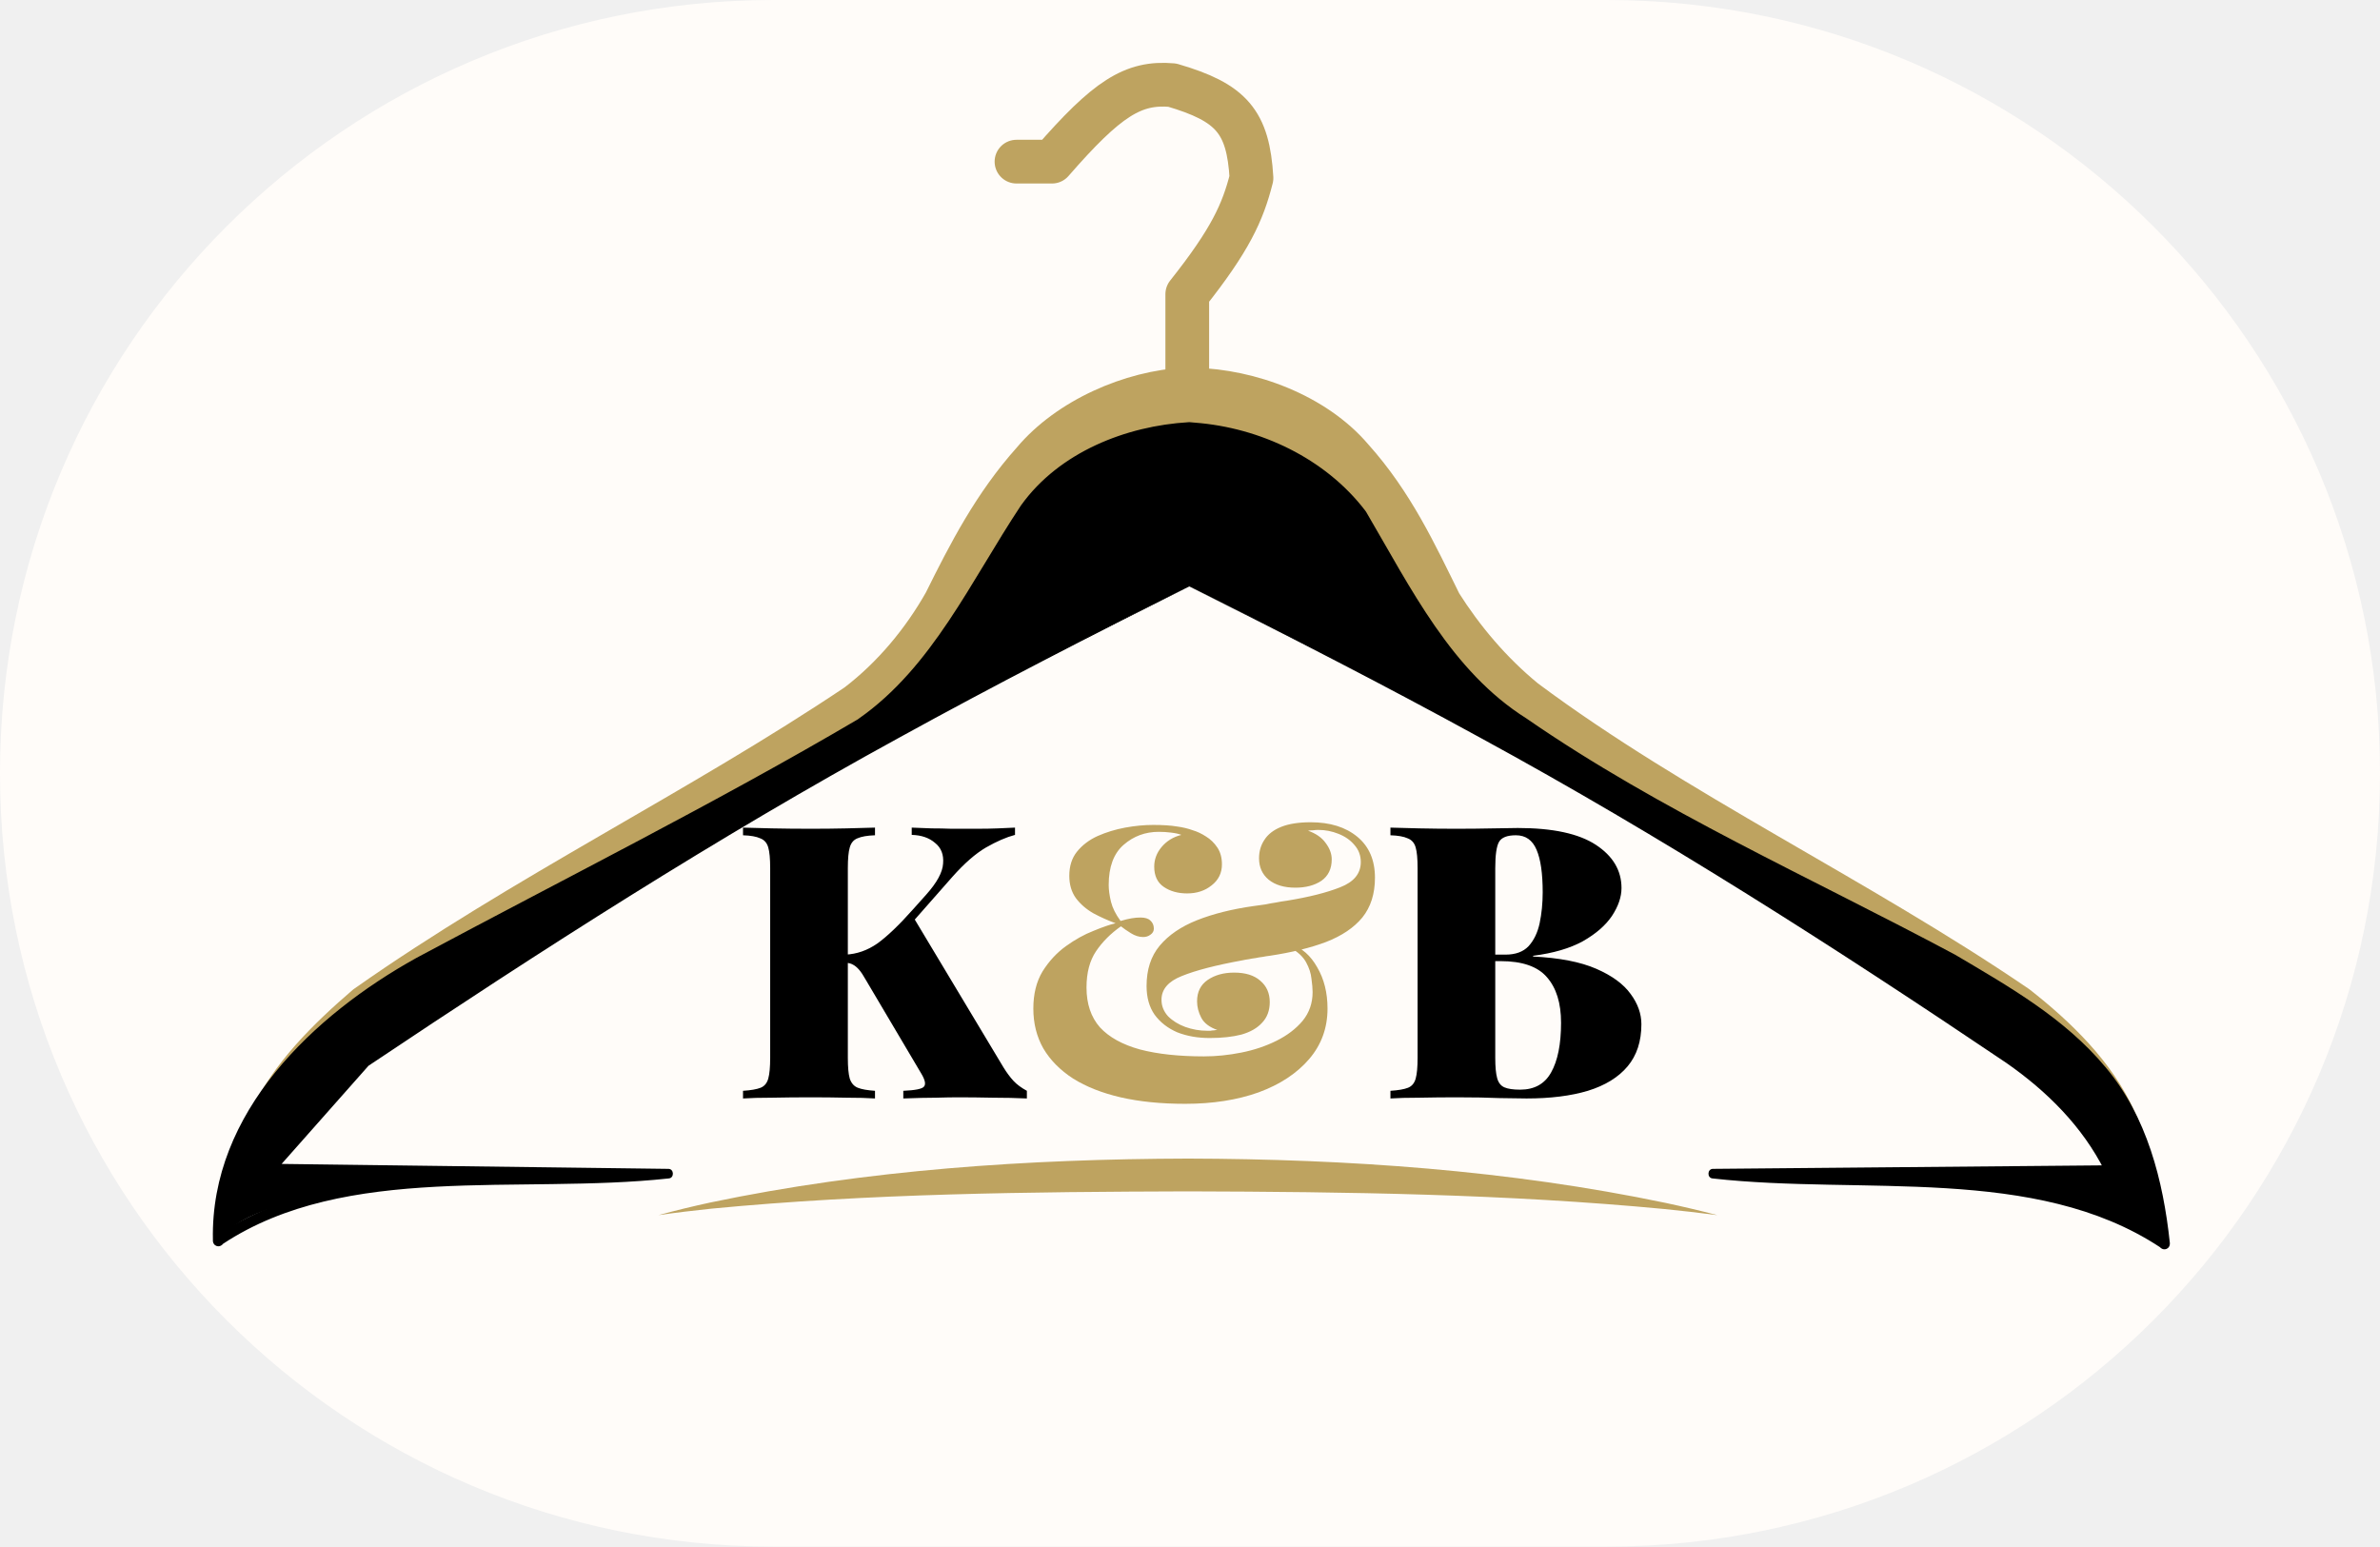
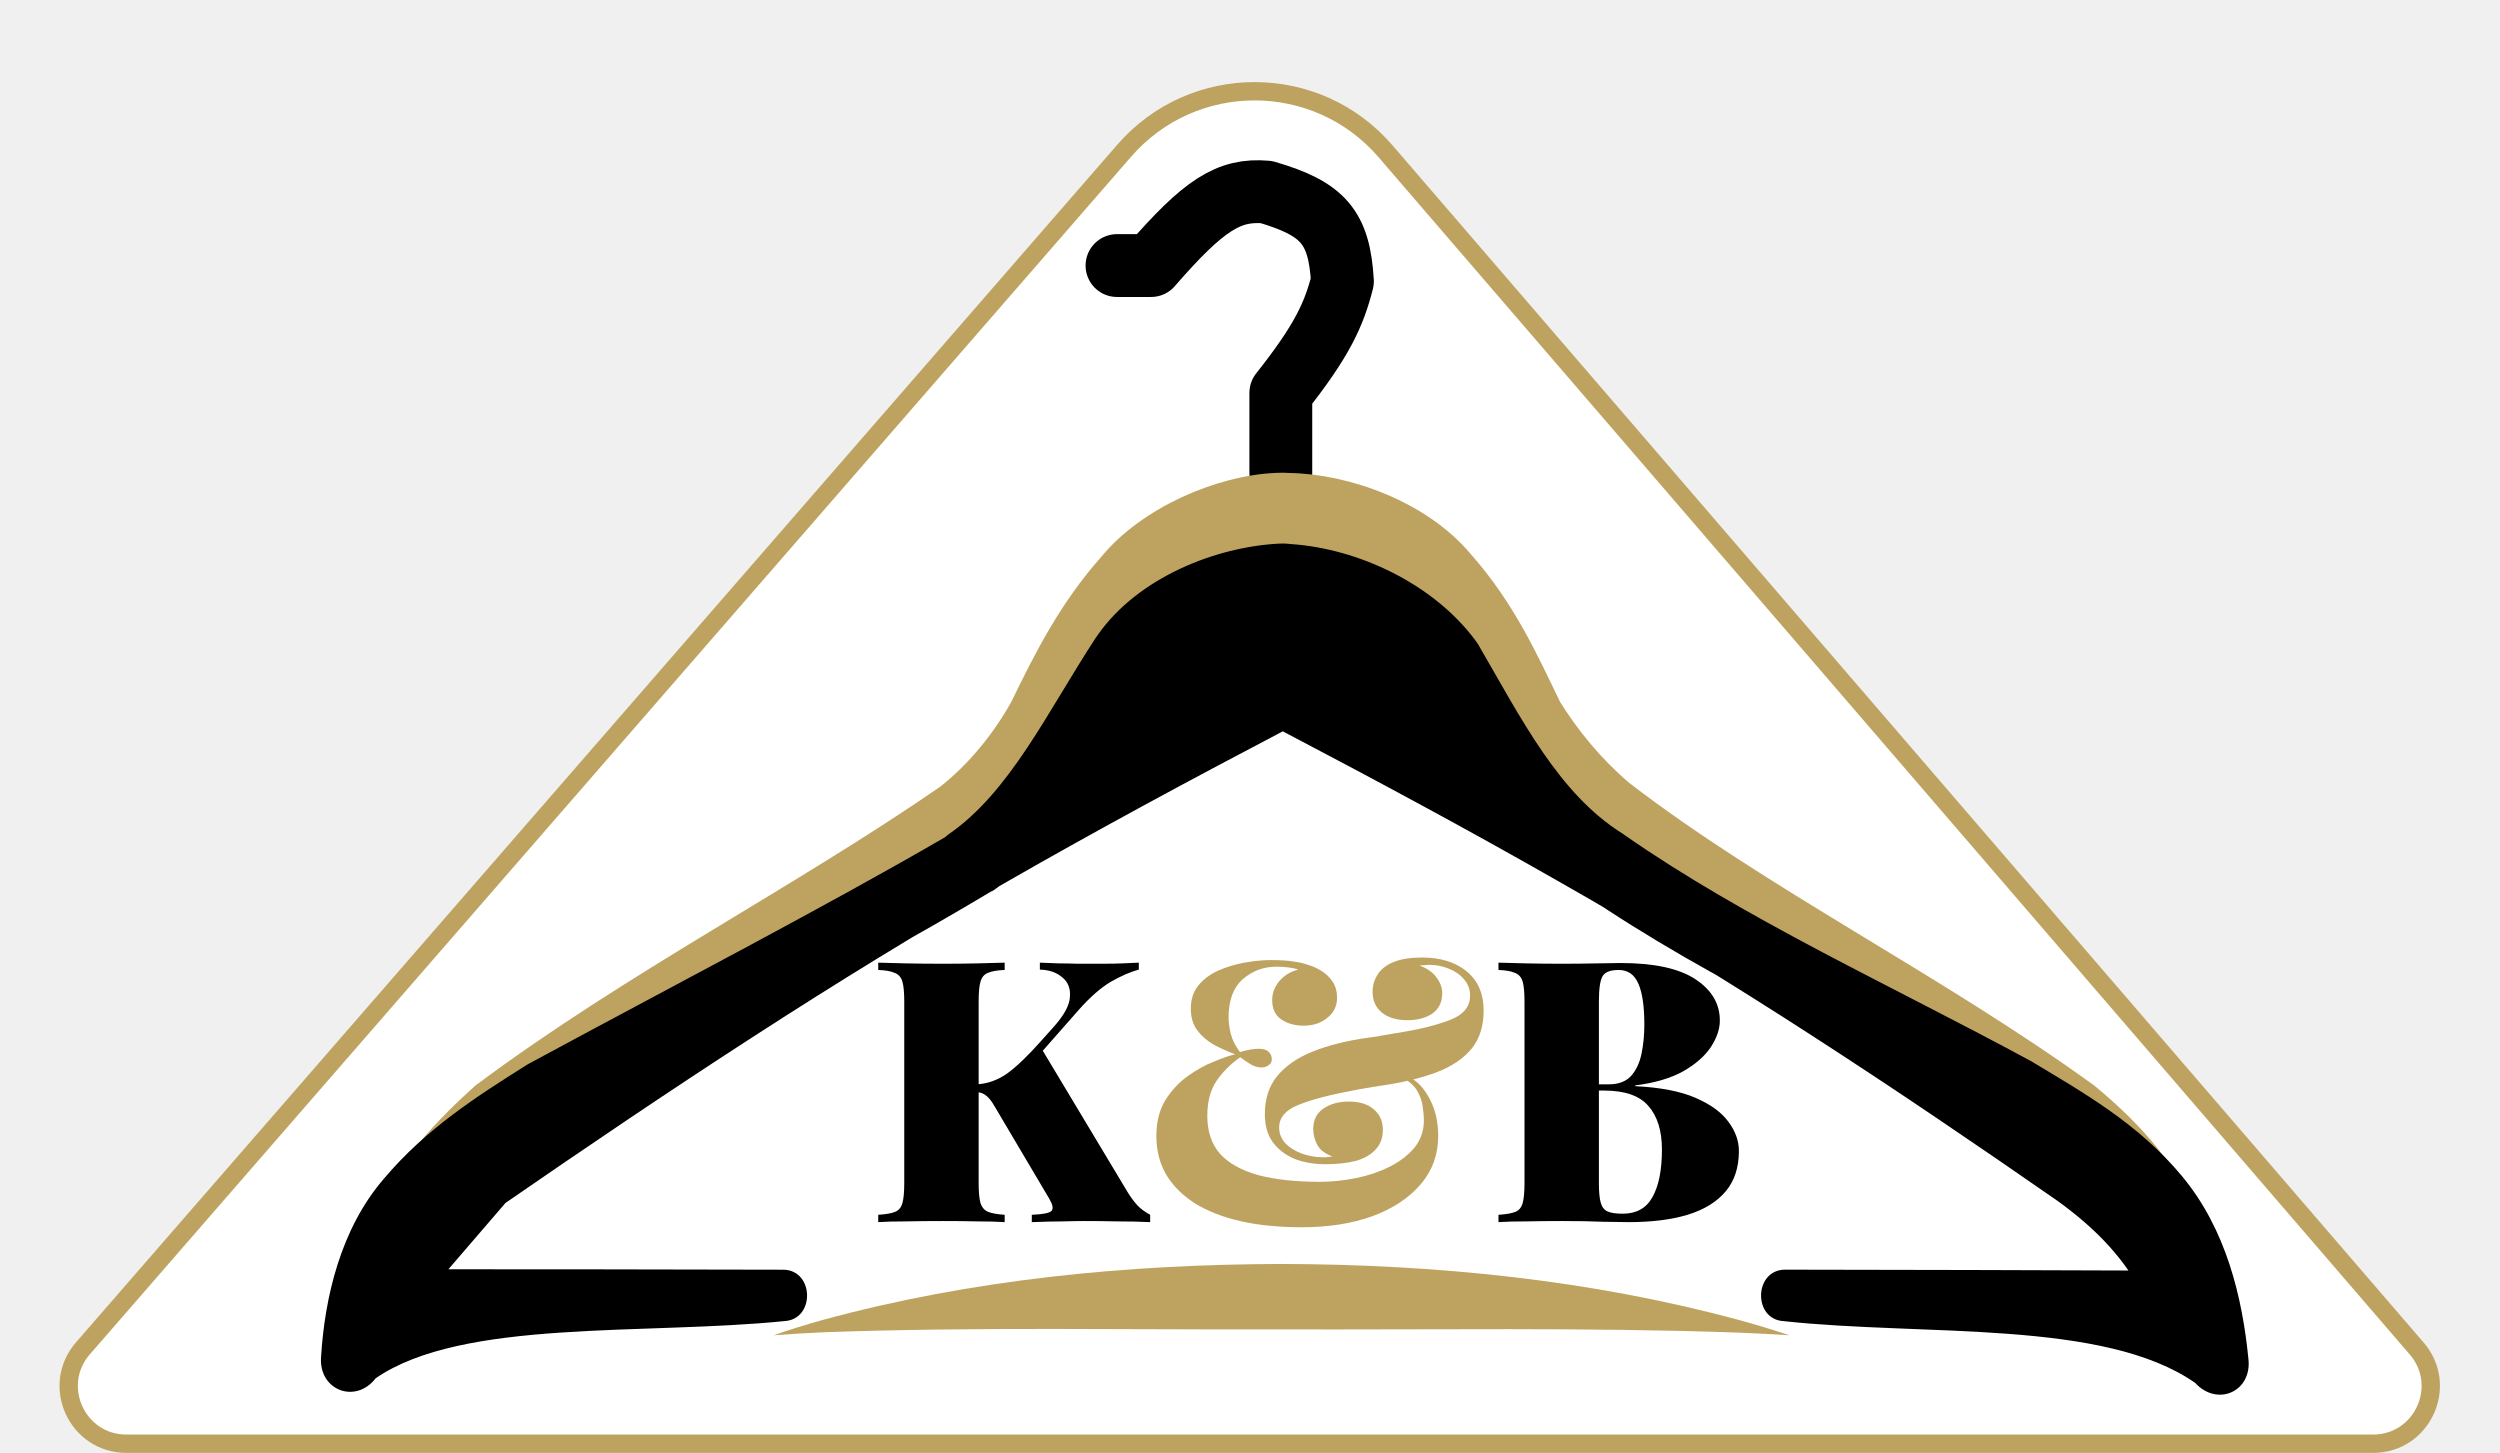
- <svg xmlns="http://www.w3.org/2000/svg" width="871" height="566" viewBox="0 0 871 566" fill="none">
-   <rect width="871" height="566" rx="283" fill="#FFFCF9" />
-   <path d="M372 59.156H385C405.137 36.034 414.642 29.895 429 31.156C450.726 37.516 456.772 44.525 458 65.156C454.814 77.716 450.274 87.776 434.5 107.656V138.156" stroke="#BEA360" stroke-width="16" stroke-linecap="round" stroke-linejoin="round" />
-   <path d="M80 455C83.319 438.979 87.75 423.01 96.081 409.384C105.747 393.345 120.405 381.341 135.726 370.319L135.27 370.639C195.981 335.299 261.283 308.735 322.313 271.168L322.976 270.717C338.571 259.691 351.261 245.351 360.95 229.25L361.321 228.567C379.408 193.91 399.345 161.877 435.673 161.449L434.007 161.491C434.605 161.513 435.196 161.539 435.779 161.569C473.871 160.692 493.357 192.578 511.665 229.09L512.4 230.373C522.087 244.823 534.1 258.09 548.151 268.739L548.181 268.762C609.665 310.841 674.827 335.778 736.807 370.711L736.435 370.467C752.284 380.835 767.173 392.792 776.665 409.148C784.792 422.89 789.084 438.912 792 455C790.851 438.697 788.317 422.118 781.211 406.771C772.93 388.485 757.971 374.003 742.565 361.949L742.193 361.704C683.597 321.767 616.987 290.506 562.819 250.088L562.849 250.112C551.368 240.683 541.648 229.251 533.6 216.515L534.335 217.799C525.239 199.358 516.396 180.082 500.713 162.59C485.244 144.469 459.142 135.078 437.157 134.604C436.44 134.567 435.719 134.536 434.993 134.509L433.327 134.551C411.734 135.646 386.744 146.403 372.181 163.699C357.168 180.484 347.716 198.946 338.679 217.16L339.05 216.477C331.403 230.037 321.184 242.301 309.024 251.616L309.687 251.165C251.921 289.96 187.871 320.901 129.73 361.777L129.274 362.097C114.58 374.702 100.086 388.978 91.568 406.946C84.234 422.195 81.558 438.724 80 455Z" fill="#BEA360" />
-   <path d="M134.038 389.085C249.434 312.443 315.33 273.939 435.249 214.606C557.027 274.877 622.628 312.874 734.96 387.978C748.093 397.771 759.723 405.9 771.486 427.859L626.884 429.52C709.46 434.458 771.841 432.772 792 455C785.573 396.672 761.928 378.982 714.446 351.42C638.968 312.258 585.112 285.876 557.335 265.011C529.802 247.217 516.847 221.363 497.793 188.572C484.188 171.711 465.911 159.577 435.249 157C405.508 159.504 388.99 169.449 375.708 186.357C347.375 231.477 338.378 248.725 315.665 265.011C311.265 269.107 264.529 294.009 153.552 352.528C98.921 385.772 83.941 406.766 80 453.892C96.877 432.311 160.239 434.067 244.616 429.52L100.014 427.305L134.038 389.085Z" fill="black" />
-   <path d="M435.249 214.606C399.262 232.23 363.64 250.184 328.438 269.22C261.337 305.296 196.944 346.037 133.351 388.051C133.296 388.088 133.155 388.211 133.111 388.26C121.732 400.966 110.354 413.674 98.977 426.382C98.085 427.381 98.653 428.67 99.993 428.693C148.191 429.565 196.39 430.426 244.589 431.274L244.521 427.769C189.184 433.938 128.729 419.824 78.354 452.605L82.082 454.066C81.608 408.324 117.016 375.649 154.738 354.477L154.616 354.546C209.03 325.508 263.437 298.725 317.335 266.804L317.093 267.002C345.526 247.027 359.534 215.078 377.818 187.682L377.667 187.896C390.985 169.615 413.048 160.932 435.459 159.491L435.04 159.491C435.654 159.543 436.263 159.598 436.867 159.658C459.796 161.502 481.814 171.823 495.855 190.137L495.639 189.824C511.977 217.546 527.114 248.895 556.005 267.069L555.863 266.971C605.698 301.29 660.589 325.368 713.391 353.453L713.296 353.4C753.67 373.677 788.64 408.254 789.92 455.229L793.55 453.594C743.06 420.929 682.46 434.063 626.989 427.766L626.904 431.278C675.104 430.615 723.303 429.939 771.502 429.251C772.674 429.241 773.264 428.236 772.713 427.201C764.367 410.71 750.671 397.25 735.699 386.987C735.689 386.979 735.657 386.957 735.647 386.95C672.721 345.063 608.755 304.74 542.12 269.115C506.887 250.153 471.234 232.235 435.249 214.606C471.086 232.534 506.592 250.733 541.667 269.95C608.003 306.058 671.619 346.762 734.273 389.005L734.221 388.968C749.18 399.397 762.092 412.259 770.258 428.516L771.47 426.466C723.268 426.886 675.066 427.319 626.864 427.763C624.758 427.787 624.677 431.149 626.779 431.275C681.832 437.431 744.669 426.28 790.45 456.406C791.954 458.062 794.327 456.995 794.08 454.771C791.672 432.127 785.73 408.565 770.536 390.539C755.502 372.514 735.116 360.996 715.595 349.44C715.576 349.429 715.519 349.397 715.5 349.388C662.828 321.229 607.57 296.743 558.807 263.052C558.779 263.031 558.695 262.972 558.665 262.953C531.197 245.698 516.369 215.31 499.948 187.321C499.909 187.254 499.781 187.068 499.732 187.008C485.062 167.721 461.099 156.503 437.356 154.682C436.729 154.62 436.096 154.562 435.459 154.509C435.374 154.502 435.124 154.502 435.04 154.509C412.089 155.861 387.708 165.446 373.749 184.818C373.716 184.859 373.626 184.987 373.598 185.032C355.309 212.585 341.2 244.198 314.238 263.02C314.187 263.057 314.042 263.175 313.996 263.218C262.258 293.677 206.506 321.573 152.487 350.51C152.463 350.523 152.389 350.564 152.365 350.579C114.771 371.449 76.944 407.083 77.918 453.718C77.73 455.981 80.248 456.969 81.646 455.179C126.762 425.45 189.902 437.213 244.71 431.272C246.809 431.159 246.744 427.799 244.642 427.767C196.44 427.138 148.238 426.521 100.035 425.917L101.051 428.228C112.357 415.457 123.662 402.684 134.965 389.911L134.725 390.12C198.049 347.744 262.096 306.616 328.893 270.054C363.935 250.763 399.41 232.528 435.249 214.606ZM435.249 214.606" fill="black" />
-   <path d="M371.46 302.88V305.54C368.287 306.38 364.74 307.92 360.82 310.16C356.993 312.4 352.887 315.993 348.5 320.94L322.74 350.2L334.08 335.36L367.26 390.66C368.473 392.62 369.687 394.253 370.9 395.56C372.113 396.867 373.747 398.08 375.8 399.2V402C371.88 401.813 367.68 401.72 363.2 401.72C358.813 401.627 354.613 401.58 350.6 401.58C348.453 401.58 345.793 401.627 342.62 401.72C339.447 401.72 335.433 401.813 330.58 402V399.2C334.967 399.013 337.487 398.5 338.14 397.66C338.887 396.82 338.56 395.233 337.16 392.9L316.86 358.6C315.927 356.92 315.087 355.66 314.34 354.82C313.593 353.98 312.847 353.373 312.1 353C311.447 352.627 310.56 352.393 309.44 352.3V349.36C313.547 349.173 317.42 347.82 321.06 345.3C324.7 342.687 329.087 338.487 334.22 332.7L338.98 327.38C342.9 322.993 344.953 319.213 345.14 316.04C345.42 312.773 344.44 310.253 342.2 308.48C340.053 306.613 337.207 305.633 333.66 305.54V302.88C336.273 302.973 338.7 303.067 340.94 303.16C343.273 303.16 345.7 303.207 348.22 303.3C350.833 303.3 353.867 303.3 357.32 303.3C360.307 303.3 362.92 303.253 365.16 303.16C367.493 303.067 369.593 302.973 371.46 302.88ZM320.22 302.88V305.68C317.42 305.773 315.273 306.147 313.78 306.8C312.38 307.36 311.447 308.48 310.98 310.16C310.513 311.747 310.28 314.267 310.28 317.72V387.16C310.28 390.52 310.513 393.04 310.98 394.72C311.54 396.4 312.52 397.52 313.92 398.08C315.32 398.64 317.42 399.013 320.22 399.2V402C317.513 401.813 314.013 401.72 309.72 401.72C305.52 401.627 301.227 401.58 296.84 401.58C291.8 401.58 287.04 401.627 282.56 401.72C278.173 401.72 274.627 401.813 271.92 402V399.2C274.813 399.013 276.96 398.64 278.36 398.08C279.76 397.52 280.693 396.4 281.16 394.72C281.627 393.04 281.86 390.52 281.86 387.16V317.72C281.86 314.267 281.627 311.747 281.16 310.16C280.693 308.48 279.713 307.36 278.22 306.8C276.82 306.147 274.72 305.773 271.92 305.68V302.88C274.627 302.973 278.173 303.067 282.56 303.16C287.04 303.253 291.8 303.3 296.84 303.3C301.227 303.3 305.52 303.253 309.72 303.16C314.013 303.067 317.513 302.973 320.22 302.88ZM508.854 302.88C511.56 302.973 515.107 303.067 519.494 303.16C523.974 303.253 528.454 303.3 532.934 303.3C537.6 303.3 542.08 303.253 546.374 303.16C550.667 303.067 553.7 303.02 555.474 303.02C568.26 303.02 577.78 305.073 584.034 309.18C590.287 313.287 593.414 318.56 593.414 325C593.414 328.267 592.247 331.673 589.914 335.22C587.58 338.673 584.034 341.753 579.274 344.46C574.514 347.073 568.447 348.847 561.074 349.78V350.06C570.687 350.527 578.387 352.02 584.174 354.54C589.96 357.06 594.16 360.14 596.774 363.78C599.387 367.327 600.694 371.013 600.694 374.84C600.694 381.093 599.014 386.227 595.654 390.24C592.294 394.253 587.44 397.24 581.094 399.2C574.84 401.067 567.374 402 558.694 402C556.454 402 553.14 401.953 548.754 401.86C544.46 401.673 539.28 401.58 533.214 401.58C528.547 401.58 523.974 401.627 519.494 401.72C515.107 401.72 511.56 401.813 508.854 402V399.2C511.747 399.013 513.894 398.64 515.294 398.08C516.694 397.52 517.627 396.4 518.094 394.72C518.56 393.04 518.794 390.52 518.794 387.16V317.72C518.794 314.267 518.56 311.747 518.094 310.16C517.627 308.48 516.647 307.36 515.154 306.8C513.754 306.147 511.654 305.773 508.854 305.68V302.88ZM554.774 305.68C551.6 305.68 549.547 306.473 548.614 308.06C547.68 309.647 547.214 312.867 547.214 317.72V387.16C547.214 390.427 547.447 392.9 547.914 394.58C548.38 396.26 549.267 397.38 550.574 397.94C551.88 398.5 553.794 398.78 556.314 398.78C561.54 398.78 565.32 396.68 567.654 392.48C570.08 388.187 571.294 382.12 571.294 374.28C571.294 367.093 569.567 361.54 566.114 357.62C562.754 353.7 557.107 351.74 549.174 351.74H538.954C538.954 351.74 538.954 351.367 538.954 350.62C538.954 349.78 538.954 349.36 538.954 349.36H550.994C554.634 349.36 557.434 348.333 559.394 346.28C561.354 344.133 562.707 341.333 563.454 337.88C564.2 334.333 564.574 330.553 564.574 326.54C564.574 319.633 563.827 314.453 562.334 311C560.84 307.453 558.32 305.68 554.774 305.68Z" fill="black" />
-   <path d="M421.987 301.9C425.627 301.9 428.52 302.087 430.667 302.46C432.814 302.74 434.774 303.207 436.547 303.86C438.134 304.327 439.72 305.073 441.307 306.1C442.987 307.127 444.387 308.48 445.507 310.16C446.627 311.84 447.187 313.893 447.187 316.32C447.187 319.493 445.927 322.06 443.407 324.02C440.98 325.98 437.994 326.96 434.447 326.96C431.087 326.96 428.24 326.167 425.907 324.58C423.574 322.993 422.407 320.52 422.407 317.16C422.407 314.547 423.294 312.167 425.067 310.02C426.934 307.78 429.36 306.287 432.347 305.54C431.414 305.167 430.154 304.887 428.567 304.7C427.074 304.513 425.58 304.42 424.087 304.42C419.14 304.42 414.847 306.007 411.207 309.18C407.567 312.353 405.747 317.253 405.747 323.88C405.747 325.653 406.027 327.707 406.587 330.04C407.147 332.28 408.314 334.613 410.087 337.04C411.674 336.573 413.027 336.247 414.147 336.06C415.267 335.873 416.34 335.78 417.367 335.78C419.047 335.78 420.26 336.153 421.007 336.9C421.847 337.647 422.267 338.627 422.267 339.84C422.267 340.773 421.847 341.52 421.007 342.08C420.26 342.64 419.374 342.92 418.347 342.92C416.854 342.92 415.36 342.453 413.867 341.52C412.374 340.587 411.16 339.747 410.227 339C406.494 341.613 403.46 344.647 401.127 348.1C398.794 351.553 397.627 355.987 397.627 361.4C397.627 367.373 399.26 372.227 402.527 375.96C405.887 379.6 410.787 382.307 417.227 384.08C423.667 385.76 431.46 386.6 440.607 386.6C445.087 386.6 449.66 386.133 454.327 385.2C458.994 384.267 463.287 382.82 467.207 380.86C471.127 378.9 474.3 376.473 476.727 373.58C479.154 370.593 480.367 367.093 480.367 363.08C480.367 361.773 480.227 360.14 479.947 358.18C479.76 356.22 479.107 354.213 477.987 352.16C476.867 350.107 474.954 348.333 472.247 346.84L472.667 345.72C476.494 346.933 479.62 349.687 482.047 353.98C484.567 358.273 485.827 363.313 485.827 369.1C485.827 376.193 483.587 382.353 479.107 387.58C474.627 392.807 468.467 396.867 460.627 399.76C452.787 402.56 443.827 403.96 433.747 403.96C424.88 403.96 416.994 403.167 410.087 401.58C403.274 399.993 397.487 397.707 392.727 394.72C387.967 391.64 384.327 387.953 381.807 383.66C379.38 379.367 378.167 374.513 378.167 369.1C378.167 363.78 379.287 359.253 381.527 355.52C383.86 351.787 386.707 348.707 390.067 346.28C393.427 343.853 396.787 341.987 400.147 340.68C403.507 339.28 406.214 338.347 408.267 337.88C405.467 336.853 402.76 335.64 400.147 334.24C397.534 332.747 395.387 330.88 393.707 328.64C392.12 326.4 391.327 323.693 391.327 320.52C391.327 316.973 392.26 314.033 394.127 311.7C396.087 309.273 398.607 307.36 401.687 305.96C404.86 304.56 408.22 303.533 411.767 302.88C415.314 302.227 418.72 301.9 421.987 301.9ZM479.667 300.92C486.76 300.92 492.454 302.693 496.747 306.24C501.04 309.787 503.187 314.78 503.187 321.22C503.187 327.1 501.647 331.953 498.567 335.78C495.487 339.513 491.054 342.5 485.267 344.74C479.574 346.887 472.714 348.567 464.687 349.78C463.847 349.873 462.96 350.013 462.027 350.2C461.187 350.293 460.347 350.433 459.507 350.62C458.667 350.713 457.827 350.853 456.987 351.04C456.24 351.133 455.447 351.273 454.607 351.46C444.9 353.233 437.527 355.147 432.487 357.2C427.54 359.16 425.067 362.053 425.067 365.88C425.067 368.12 425.86 370.127 427.447 371.9C429.127 373.58 431.227 374.887 433.747 375.82C436.36 376.753 439.02 377.22 441.727 377.22C442.194 377.22 442.614 377.22 442.987 377.22C443.454 377.127 443.874 377.08 444.247 377.08C444.714 376.987 445.134 376.94 445.507 376.94C442.614 375.913 440.654 374.42 439.627 372.46C438.6 370.5 438.087 368.493 438.087 366.44C438.087 362.987 439.394 360.373 442.007 358.6C444.62 356.827 447.84 355.94 451.667 355.94C455.774 355.94 458.947 356.92 461.187 358.88C463.52 360.84 464.687 363.453 464.687 366.72C464.687 369.8 463.754 372.32 461.887 374.28C460.114 376.24 457.594 377.687 454.327 378.62C451.06 379.46 447.187 379.88 442.707 379.88C438.32 379.88 434.354 379.18 430.807 377.78C427.354 376.287 424.6 374.14 422.547 371.34C420.587 368.54 419.607 365.04 419.607 360.84C419.607 354.867 421.194 349.967 424.367 346.14C427.634 342.22 432.207 339.093 438.087 336.76C443.967 334.427 450.874 332.7 458.807 331.58C460.207 331.393 461.56 331.207 462.867 331.02C464.174 330.74 465.48 330.507 466.787 330.32C468.187 330.04 469.587 329.807 470.987 329.62C479.014 328.313 485.5 326.68 490.447 324.72C495.487 322.76 498.007 319.68 498.007 315.48C498.007 313.053 497.214 310.953 495.627 309.18C494.134 307.407 492.174 306.053 489.747 305.12C487.414 304.187 484.987 303.72 482.467 303.72C481.814 303.72 481.16 303.767 480.507 303.86C479.854 303.86 479.247 303.907 478.687 304C481.58 305.027 483.727 306.52 485.127 308.48C486.62 310.44 487.367 312.447 487.367 314.5C487.367 317.953 486.107 320.567 483.587 322.34C481.067 324.02 477.894 324.86 474.067 324.86C469.96 324.86 466.694 323.88 464.267 321.92C461.934 319.96 460.767 317.347 460.767 314.08C460.767 311.56 461.42 309.32 462.727 307.36C464.034 305.307 466.087 303.72 468.887 302.6C471.687 301.48 475.28 300.92 479.667 300.92Z" fill="#BEA360" />
-   <path d="M241 444.698C247.293 443.791 253.803 443.007 260.29 442.333C318.326 436.756 376.588 436.181 434.735 436C492.891 436.171 551.133 436.945 609.186 442.471C615.665 443.122 622.173 443.867 628.5 444.698C622.327 443.082 615.932 441.585 609.539 440.218C552.168 428.235 493.286 424.164 434.738 424C376.197 424.175 317.321 428.042 259.929 440.081C253.528 441.471 247.129 443.008 241 444.698Z" fill="#BEA360" />
+ <svg xmlns="http://www.w3.org/2000/svg" width="955" height="555" viewBox="0 0 955 555" fill="none">
+   <path d="M923.186 515.143L529.273 57.789C503.024 27.312 455.849 27.202 429.458 57.556L31.678 515.065C19.298 529.305 29.412 551.5 48.281 551.5H906.517C925.337 551.5 935.468 529.403 923.186 515.143Z" fill="white" stroke="#BEA360" stroke-width="7" stroke-linecap="round" stroke-linejoin="round" />
+   <path d="M426.691 101.443H439.709C459.872 78.26 469.39 72.104 483.767 73.368C505.522 79.746 511.576 86.773 512.805 107.459C509.615 120.052 505.069 130.14 489.274 150.072V180.653" stroke="black" stroke-width="24" stroke-linecap="round" stroke-linejoin="round" />
+   <path d="M134.304 510.371C138.178 494.398 143.163 478.574 151.811 465.422C161.849 449.937 176.586 438.604 192.136 428.041L191.394 428.563C252.99 394.865 318.78 369.597 380.913 332.315L381.995 331.578C398.694 319.981 412.174 304.95 422.513 288.015L423.116 286.903C441.955 251.978 458.792 224.939 491.188 224.471L488.469 224.54C489.028 224.561 489.578 224.585 490.121 224.613C524.534 224.205 539.98 250.194 559.414 287.39L560.611 289.481C570.821 304.504 583.568 318.381 598.449 329.446L598.497 329.484C662.356 372.197 727.16 395.222 790.284 428.682L789.678 428.283C805.7 438.157 820.595 449.365 830.477 465.167C838.928 478.44 843.775 494.319 847.248 510.371C846.653 493.969 844.674 477.184 837.89 461.3C829.986 442.355 814.978 427.026 799.679 414.403L799.073 414.004C741.465 372.396 674.305 339.064 622.371 299.069L622.419 299.107C611.729 290.036 602.716 279.149 595.172 266.919L596.369 269.009C587.318 250.326 578.597 230.58 561.717 211.538C545.064 191.695 515.501 181.034 492.369 180.67C491.609 180.631 490.846 180.598 490.078 180.57L487.36 180.639C464.611 181.641 436.165 193.936 420.714 212.671C404.685 230.78 395.258 249.748 386.208 268.333L386.811 267.22C379.796 280.018 370.339 291.662 359.238 300.466L360.32 299.729C303.507 339.008 239.759 371.407 182.353 414.123L181.61 414.644C167.083 427.788 152.614 442.828 144.452 461.456C137.434 477.248 135.31 493.983 134.304 510.371Z" fill="#BEA360" />
+   <path d="M188.413 454.308C303.963 377.461 369.946 338.856 490.024 279.365C611.963 339.796 677.652 377.894 790.132 453.197C803.283 463.016 814.928 471.167 826.706 493.184L681.913 494.85C764.598 499.8 827.062 498.11 847.248 520.397C840.812 461.914 817.136 444.178 769.591 416.542C694.013 377.276 640.086 350.824 612.272 329.904C584.702 312.063 571.73 286.14 552.651 253.262C539.027 236.356 520.727 224.189 490.024 221.606C460.243 224.116 443.703 234.088 430.404 251.04C402.033 296.281 393.024 313.574 370.282 329.904C365.876 334.01 319.077 358.979 207.953 417.653C153.25 450.985 138.25 472.035 134.304 519.286C151.204 497.648 214.649 499.408 299.138 494.85L154.344 492.628L188.413 454.308Z" fill="black" />
+   <path d="M490.024 279.365C453.645 296.35 417.633 313.709 382.015 332.212C314.124 367.269 248.856 407.227 184.564 448.519C184.254 448.718 183.467 449.418 183.218 449.689C171.651 462.275 160.089 474.866 148.535 487.463C143.489 493.012 146.728 500.202 154.225 500.401C202.478 501.892 250.732 503.315 298.987 504.67L298.609 485.043C270.515 486.231 242.371 486.682 213.914 488.054C185.467 491.614 156.231 484.64 125.084 512.085L145.962 520.26C146.636 476.47 176.514 450.495 214.602 428.564L213.919 428.952C269.317 399.602 320.706 375.308 379.635 339.939L378.283 341.047C410.143 318.356 423.927 285.559 442.223 258.453L441.38 259.652C453.239 243.837 469.996 237.204 491.2 235.556L488.85 235.556C489.412 235.604 489.968 235.654 490.518 235.708C511.61 237.61 529.179 245.899 541.788 262.016L540.584 260.265C556.75 287.441 572.604 321.074 604.816 341.426L604.022 340.872C656.38 376.723 710.508 399.929 763.679 427.921L763.147 427.628C804.155 448.908 833.028 476.264 835.6 521.679L855.934 512.53C794.563 473.937 739.006 491.665 682.501 485.026L682.026 504.691C730.284 503.523 778.54 502.287 826.796 500.983C833.361 500.999 836.599 495.336 833.584 489.505C824.814 472.442 809.302 457.566 794.273 447.651C794.217 447.608 794.041 447.486 793.982 447.446C730.351 406.268 665.502 366.715 598.089 332.105C562.442 313.677 526.4 296.356 490.024 279.365C525.571 298.028 560.79 316.923 595.548 336.779C661.285 374.095 724.178 415.779 786.282 458.948L785.991 458.742C800.944 469.58 812.071 481.102 819.829 496.863L826.617 485.385C778.344 485.192 730.071 485.066 681.8 485.009C670.008 485.146 669.553 503.97 681.325 504.674C735.491 510.519 803.568 503.906 838.562 528.264C847.016 537.515 860.322 531.566 858.896 519.115C856.583 495.652 850.445 469.664 833.567 449.342C816.862 429.161 795.623 417.276 776.035 405.456C775.929 405.395 775.611 405.218 775.503 405.163C723.058 376.761 666.881 351.268 620.522 318.936C620.366 318.819 619.891 318.486 619.728 318.382C595.483 303.189 581.351 274.932 564.718 246.259C564.502 245.888 563.785 244.842 563.515 244.508C547.393 222.943 518.919 209.616 493.261 207.843C492.578 207.776 491.89 207.713 491.198 207.655C490.723 207.615 489.323 207.615 488.848 207.655C464.616 208.806 434.864 220.511 419.427 242.429C419.245 242.661 418.74 243.378 418.584 243.628C400.261 271.611 385.908 302.532 362.281 318.76C361.995 318.967 361.186 319.627 360.929 319.868C314.086 347.042 255.166 377.575 201.987 406.353C201.848 406.428 201.438 406.658 201.304 406.741C182.314 418.714 162.756 431.141 146.663 450.252C130.046 469.46 124.033 495.809 122.646 518.313C121.637 530.993 135.733 536.542 143.523 526.487C176.591 503.707 246.001 510.088 299.667 504.656C311.418 504.021 311.055 485.21 299.288 485.03C251.014 484.904 202.74 484.846 154.464 484.856L160.154 497.793C171.312 484.843 182.463 471.888 193.608 458.926L192.263 460.096C255.046 416.781 318.378 374.657 384.566 336.881C419.289 316.952 454.474 298.023 490.024 279.365ZM490.024 279.365" fill="black" />
+   <path d="M435.025 367.733V370.393C431.852 371.233 428.305 372.773 424.385 375.013C420.559 377.253 416.452 380.846 412.065 385.793L386.305 415.053L397.645 400.213L430.825 455.513C432.039 457.473 433.252 459.106 434.465 460.413C435.679 461.719 437.312 462.933 439.365 464.053V466.853C435.445 466.666 431.245 466.573 426.765 466.573C422.379 466.479 418.179 466.433 414.165 466.433C412.019 466.433 409.359 466.479 406.185 466.573C403.012 466.573 398.999 466.666 394.145 466.853V464.053C398.532 463.866 401.052 463.353 401.705 462.513C402.452 461.673 402.125 460.086 400.725 457.753L380.425 423.453C379.492 421.773 378.652 420.513 377.905 419.673C377.159 418.833 376.412 418.226 375.665 417.853C375.012 417.479 374.125 417.246 373.005 417.153V414.213C377.112 414.026 380.985 412.673 384.625 410.153C388.265 407.539 392.652 403.339 397.785 397.553L402.545 392.233C406.465 387.846 408.519 384.066 408.705 380.893C408.985 377.626 408.005 375.106 405.765 373.333C403.619 371.466 400.772 370.486 397.225 370.393V367.733C399.839 367.826 402.265 367.919 404.505 368.013C406.839 368.013 409.265 368.059 411.785 368.153C414.399 368.153 417.432 368.153 420.885 368.153C423.872 368.153 426.485 368.106 428.725 368.013C431.059 367.919 433.159 367.826 435.025 367.733ZM383.785 367.733V370.533C380.985 370.626 378.839 370.999 377.345 371.653C375.945 372.213 375.012 373.333 374.545 375.013C374.079 376.599 373.845 379.119 373.845 382.573V452.013C373.845 455.373 374.079 457.893 374.545 459.573C375.105 461.253 376.085 462.373 377.485 462.933C378.885 463.493 380.985 463.866 383.785 464.053V466.853C381.079 466.666 377.579 466.573 373.285 466.573C369.085 466.479 364.792 466.433 360.405 466.433C355.365 466.433 350.605 466.479 346.125 466.573C341.739 466.573 338.192 466.666 335.485 466.853V464.053C338.379 463.866 340.525 463.493 341.925 462.933C343.325 462.373 344.259 461.253 344.725 459.573C345.192 457.893 345.425 455.373 345.425 452.013V382.573C345.425 379.119 345.192 376.599 344.725 375.013C344.259 373.333 343.279 372.213 341.785 371.653C340.385 370.999 338.285 370.626 335.485 370.533V367.733C338.192 367.826 341.739 367.919 346.125 368.013C350.605 368.106 355.365 368.153 360.405 368.153C364.792 368.153 369.085 368.106 373.285 368.013C377.579 367.919 381.079 367.826 383.785 367.733ZM572.419 367.733C575.126 367.826 578.672 367.919 583.059 368.013C587.539 368.106 592.019 368.153 596.499 368.153C601.166 368.153 605.646 368.106 609.939 368.013C614.232 367.919 617.266 367.873 619.039 367.873C631.826 367.873 641.346 369.926 647.599 374.033C653.852 378.139 656.979 383.413 656.979 389.853C656.979 393.119 655.812 396.526 653.479 400.073C651.146 403.526 647.599 406.606 642.839 409.313C638.079 411.926 632.012 413.699 624.639 414.633V414.913C634.252 415.379 641.952 416.873 647.739 419.393C653.526 421.913 657.726 424.993 660.339 428.633C662.952 432.179 664.259 435.866 664.259 439.693C664.259 445.946 662.579 451.079 659.219 455.093C655.859 459.106 651.006 462.093 644.659 464.053C638.406 465.919 630.939 466.853 622.259 466.853C620.019 466.853 616.706 466.806 612.319 466.713C608.026 466.526 602.846 466.433 596.779 466.433C592.112 466.433 587.539 466.479 583.059 466.573C578.672 466.573 575.126 466.666 572.419 466.853V464.053C575.312 463.866 577.459 463.493 578.859 462.933C580.259 462.373 581.192 461.253 581.659 459.573C582.126 457.893 582.359 455.373 582.359 452.013V382.573C582.359 379.119 582.126 376.599 581.659 375.013C581.192 373.333 580.212 372.213 578.719 371.653C577.319 370.999 575.219 370.626 572.419 370.533V367.733ZM618.339 370.533C615.166 370.533 613.112 371.326 612.179 372.913C611.246 374.499 610.779 377.719 610.779 382.573V452.013C610.779 455.279 611.012 457.753 611.479 459.433C611.946 461.113 612.832 462.233 614.139 462.793C615.446 463.353 617.359 463.633 619.879 463.633C625.106 463.633 628.886 461.533 631.219 457.333C633.646 453.039 634.859 446.973 634.859 439.133C634.859 431.946 633.132 426.393 629.679 422.473C626.319 418.553 620.672 416.593 612.739 416.593H602.519C602.519 416.593 602.519 416.219 602.519 415.473C602.519 414.633 602.519 414.213 602.519 414.213H614.559C618.199 414.213 620.999 413.186 622.959 411.133C624.919 408.986 626.272 406.186 627.019 402.733C627.766 399.186 628.139 395.406 628.139 391.393C628.139 384.486 627.392 379.306 625.899 375.853C624.406 372.306 621.886 370.533 618.339 370.533Z" fill="black" />
+   <path d="M485.552 366.753C489.192 366.753 492.086 366.939 494.232 367.313C496.379 367.593 498.339 368.059 500.112 368.713C501.699 369.179 503.286 369.926 504.872 370.953C506.552 371.979 507.952 373.333 509.072 375.013C510.192 376.693 510.752 378.746 510.752 381.173C510.752 384.346 509.492 386.913 506.972 388.873C504.546 390.833 501.559 391.813 498.012 391.813C494.652 391.813 491.806 391.019 489.472 389.433C487.139 387.846 485.972 385.373 485.972 382.013C485.972 379.399 486.859 377.019 488.632 374.873C490.499 372.633 492.926 371.139 495.912 370.393C494.979 370.019 493.719 369.739 492.132 369.553C490.639 369.366 489.146 369.273 487.652 369.273C482.706 369.273 478.412 370.859 474.772 374.033C471.132 377.206 469.312 382.106 469.312 388.733C469.312 390.506 469.592 392.559 470.152 394.893C470.712 397.133 471.879 399.466 473.652 401.893C475.239 401.426 476.592 401.099 477.712 400.913C478.832 400.726 479.906 400.633 480.932 400.633C482.612 400.633 483.826 401.006 484.572 401.753C485.412 402.499 485.832 403.479 485.832 404.693C485.832 405.626 485.412 406.373 484.572 406.933C483.826 407.493 482.939 407.773 481.912 407.773C480.419 407.773 478.926 407.306 477.432 406.373C475.939 405.439 474.726 404.599 473.792 403.853C470.059 406.466 467.026 409.499 464.692 412.953C462.359 416.406 461.192 420.839 461.192 426.253C461.192 432.226 462.826 437.079 466.092 440.813C469.452 444.453 474.352 447.159 480.792 448.933C487.232 450.613 495.026 451.453 504.172 451.453C508.652 451.453 513.226 450.986 517.892 450.053C522.559 449.119 526.852 447.673 530.772 445.713C534.692 443.753 537.866 441.326 540.292 438.433C542.719 435.446 543.932 431.946 543.932 427.933C543.932 426.626 543.792 424.993 543.512 423.033C543.326 421.073 542.672 419.066 541.552 417.013C540.432 414.959 538.519 413.186 535.812 411.693L536.232 410.573C540.059 411.786 543.186 414.539 545.612 418.833C548.132 423.126 549.392 428.166 549.392 433.953C549.392 441.046 547.152 447.206 542.672 452.433C538.192 457.659 532.032 461.719 524.192 464.613C516.352 467.413 507.392 468.813 497.312 468.813C488.446 468.813 480.559 468.019 473.652 466.433C466.839 464.846 461.052 462.559 456.292 459.573C451.532 456.493 447.892 452.806 445.372 448.513C442.946 444.219 441.732 439.366 441.732 433.953C441.732 428.633 442.852 424.106 445.092 420.373C447.426 416.639 450.272 413.559 453.632 411.133C456.992 408.706 460.352 406.839 463.712 405.533C467.072 404.133 469.779 403.199 471.832 402.733C469.032 401.706 466.326 400.493 463.712 399.093C461.099 397.599 458.952 395.733 457.272 393.493C455.686 391.253 454.892 388.546 454.892 385.373C454.892 381.826 455.826 378.886 457.692 376.553C459.652 374.126 462.172 372.213 465.252 370.813C468.426 369.413 471.786 368.386 475.332 367.733C478.879 367.079 482.286 366.753 485.552 366.753ZM543.232 365.773C550.326 365.773 556.019 367.546 560.312 371.093C564.606 374.639 566.752 379.633 566.752 386.073C566.752 391.953 565.212 396.806 562.132 400.633C559.052 404.366 554.619 407.353 548.832 409.593C543.139 411.739 536.279 413.419 528.252 414.633C527.412 414.726 526.526 414.866 525.592 415.053C524.752 415.146 523.912 415.286 523.072 415.473C522.232 415.566 521.392 415.706 520.552 415.893C519.806 415.986 519.012 416.126 518.172 416.313C508.466 418.086 501.092 419.999 496.052 422.053C491.106 424.013 488.632 426.906 488.632 430.733C488.632 432.973 489.426 434.979 491.012 436.753C492.692 438.433 494.792 439.739 497.312 440.673C499.926 441.606 502.586 442.073 505.292 442.073C505.759 442.073 506.179 442.073 506.552 442.073C507.019 441.979 507.439 441.933 507.812 441.933C508.279 441.839 508.699 441.793 509.072 441.793C506.179 440.766 504.219 439.273 503.192 437.313C502.166 435.353 501.652 433.346 501.652 431.293C501.652 427.839 502.959 425.226 505.572 423.453C508.186 421.679 511.406 420.793 515.232 420.793C519.339 420.793 522.512 421.773 524.752 423.733C527.086 425.693 528.252 428.306 528.252 431.573C528.252 434.653 527.319 437.173 525.452 439.133C523.679 441.093 521.159 442.539 517.892 443.473C514.626 444.313 510.752 444.733 506.272 444.733C501.886 444.733 497.919 444.033 494.372 442.633C490.919 441.139 488.166 438.993 486.112 436.193C484.152 433.393 483.172 429.893 483.172 425.693C483.172 419.719 484.759 414.819 487.932 410.993C491.199 407.073 495.772 403.946 501.652 401.613C507.532 399.279 514.439 397.553 522.372 396.433C523.772 396.246 525.126 396.059 526.432 395.873C527.739 395.593 529.046 395.359 530.352 395.173C531.752 394.893 533.152 394.659 534.552 394.473C542.579 393.166 549.066 391.533 554.012 389.573C559.052 387.613 561.572 384.533 561.572 380.333C561.572 377.906 560.779 375.806 559.192 374.033C557.699 372.259 555.739 370.906 553.312 369.973C550.979 369.039 548.552 368.573 546.032 368.573C545.379 368.573 544.726 368.619 544.072 368.713C543.419 368.713 542.812 368.759 542.252 368.853C545.146 369.879 547.292 371.373 548.692 373.333C550.186 375.293 550.932 377.299 550.932 379.353C550.932 382.806 549.672 385.419 547.152 387.193C544.632 388.873 541.459 389.713 537.632 389.713C533.526 389.713 530.259 388.733 527.832 386.773C525.499 384.813 524.332 382.199 524.332 378.933C524.332 376.413 524.986 374.173 526.292 372.213C527.599 370.159 529.652 368.573 532.452 367.453C535.252 366.333 538.846 365.773 543.232 365.773Z" fill="#BEA360" />
+   <path d="M295.518 510.068C301.907 509.582 308.487 509.202 315.028 508.912C373.49 506.813 431.496 508.016 489.508 507.831C547.529 508.006 605.503 507.001 664 509.051C670.536 509.318 677.113 509.659 683.531 510.068C677.433 508.023 671.091 506.116 664.737 504.359C607.66 488.854 548.354 482.991 489.514 482.831C430.681 483.002 371.392 488.659 314.276 504.222C307.912 506.002 301.566 507.95 295.518 510.068Z" fill="#BEA360" />
</svg>
